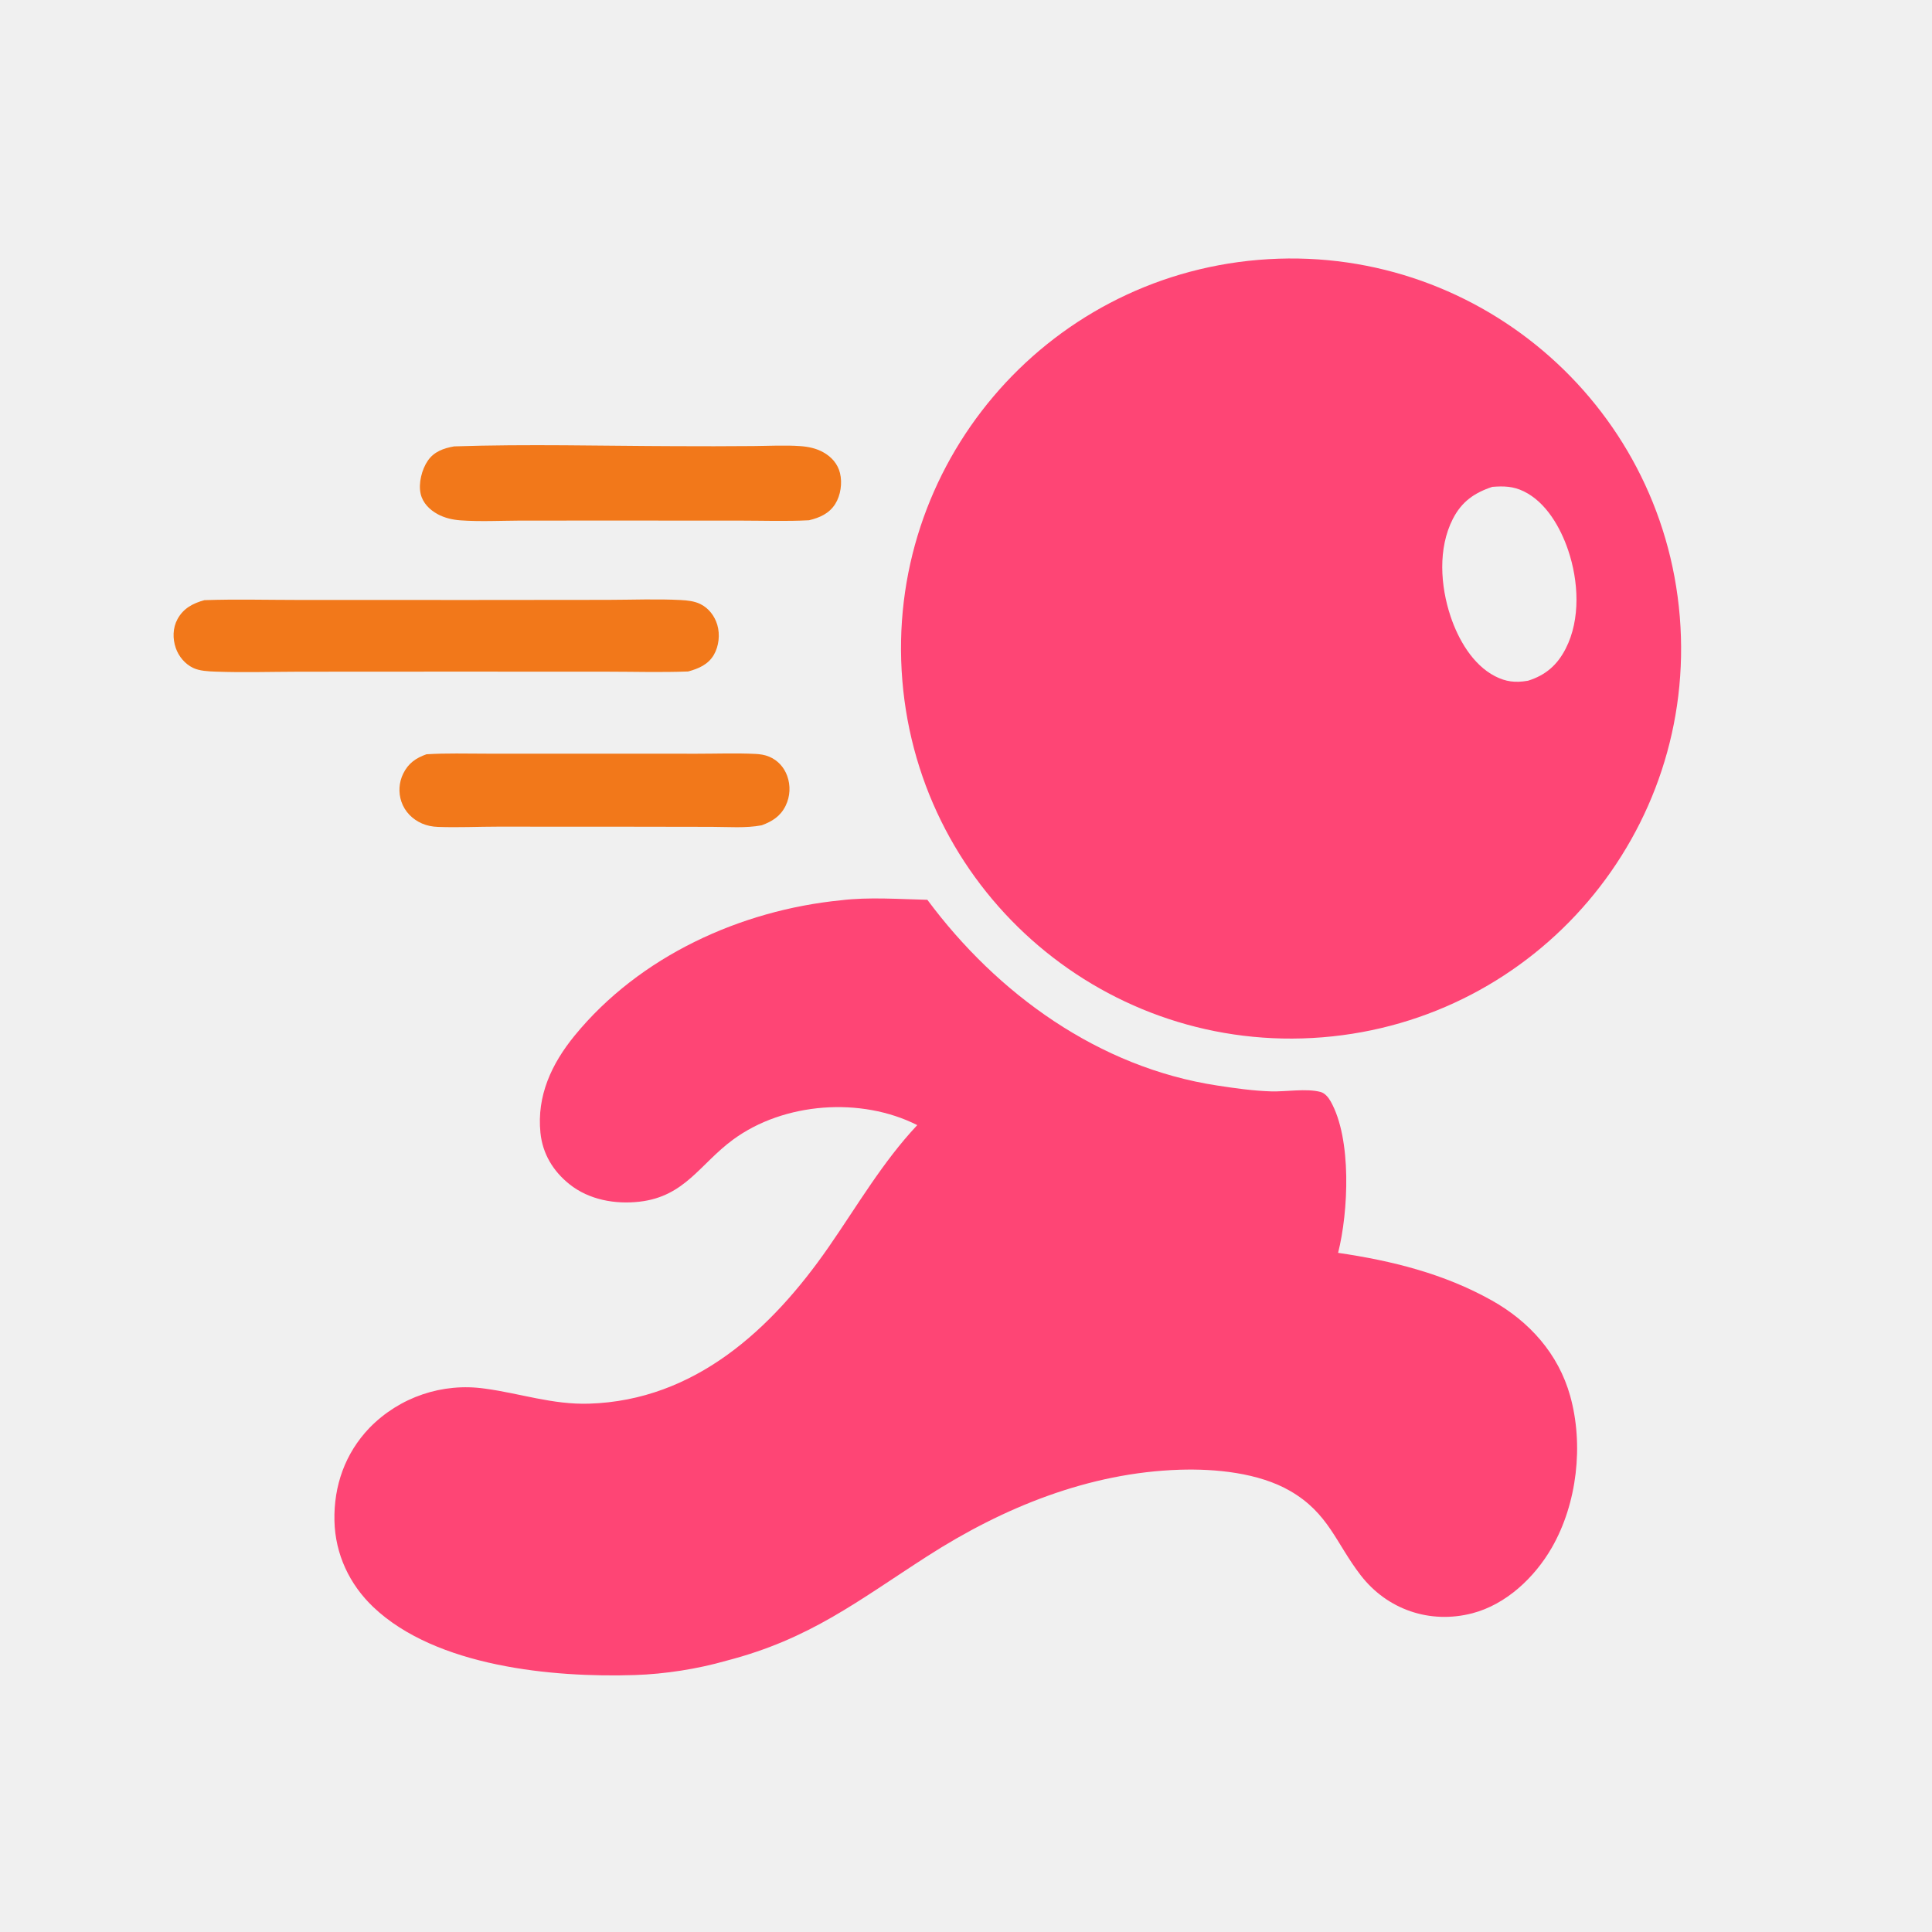
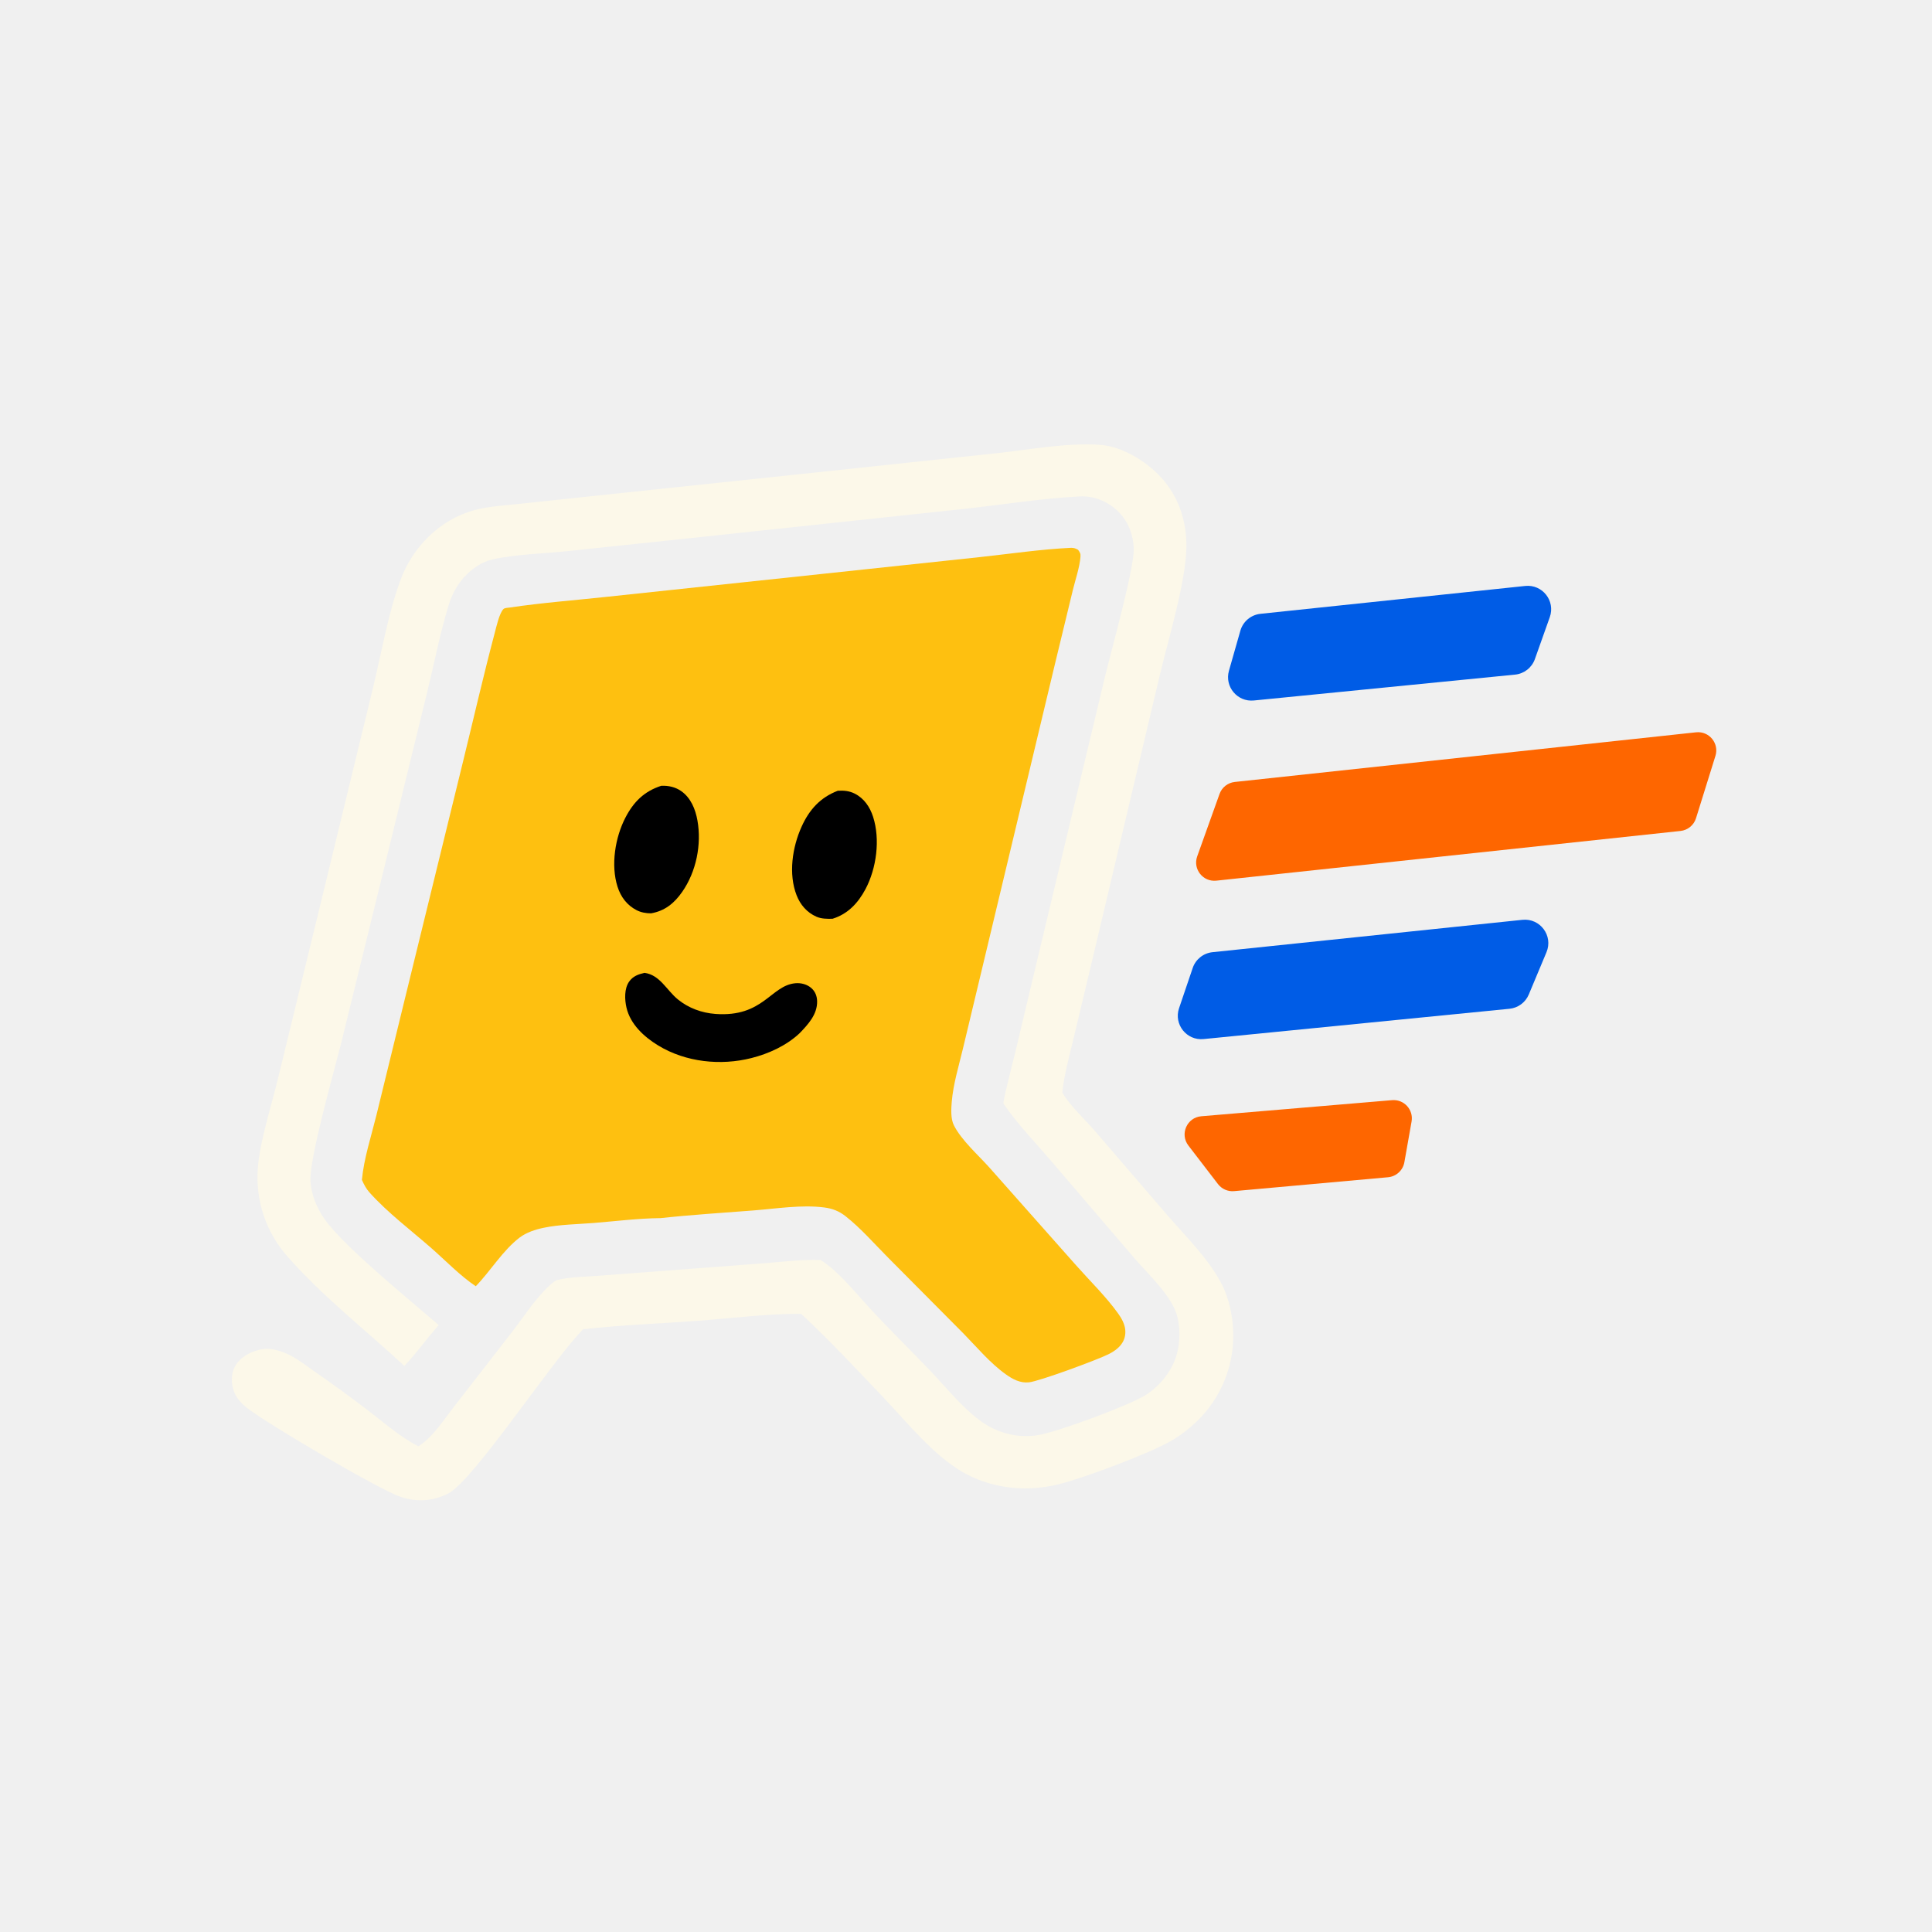
- <svg xmlns="http://www.w3.org/2000/svg" width="256" height="256" viewBox="0 0 256 256" fill="none">
-   <g clip-path="url(#clip0_1457_248)">
-     <path d="M111.442 119.29C115.127 118.84 119.177 119.144 122.879 119.228C132.159 131.728 145.614 141.441 161.266 143.834C163.603 144.192 166.08 144.546 168.442 144.614C170.43 144.671 173.083 144.193 174.969 144.687C175.563 144.843 176.024 145.415 176.317 145.934C179.14 150.927 178.674 160.595 177.305 166.009C184.417 167.048 191.336 168.767 197.655 172.306C202.664 175.111 206.499 179.386 208.059 184.977C209.863 191.445 208.979 199.238 205.622 205.073C203.354 209.013 199.583 212.596 195.095 213.766C189.487 215.228 183.818 213.298 180.284 208.71C177 204.446 176.046 200.508 170.952 197.559C166.787 195.147 161.031 194.597 156.313 194.748C144.287 195.133 132.937 199.744 122.926 206.171C113.627 212.141 107.375 217.173 96.255 220.052C92.406 221.154 88.113 221.821 84.123 221.952C73.204 222.308 57.788 220.846 49.476 212.955C46.295 209.935 44.415 205.918 44.316 201.523C44.212 196.881 45.725 192.574 48.961 189.197C52.941 185.116 58.633 183.185 64.274 184.002C68.976 184.638 73.21 186.142 78.057 185.993C92.048 185.56 102.224 176.166 109.796 165.247C113.607 159.752 116.937 153.987 121.541 149.084C114.104 145.317 103.878 146.05 97.135 151.005C92.753 154.226 90.769 158.532 84.759 159.227C81.52 159.602 78.05 158.987 75.463 156.92C73.296 155.188 71.895 152.891 71.611 150.1C71.112 145.198 73.09 140.954 76.142 137.223C84.737 126.715 98.117 120.608 111.442 119.29Z" fill="#FE4575" />
-     <path d="M166.747 34.435C195.224 32.043 220.237 53.217 222.58 81.698C224.922 110.18 203.705 135.157 175.218 137.45C146.803 139.738 121.901 118.583 119.564 90.171C117.227 61.759 138.338 36.821 166.747 34.435ZM201.903 65.104C200.499 64.423 199.27 64.393 197.744 64.51C195.363 65.295 193.683 66.466 192.509 68.761C190.514 72.665 190.859 77.65 192.215 81.694C193.233 84.732 195.152 88.088 198.103 89.604C199.543 90.343 200.788 90.479 202.364 90.216L202.474 90.199C204.797 89.469 206.345 88.132 207.465 85.942C209.465 82.029 209.162 76.966 207.79 72.908C206.775 69.907 204.866 66.539 201.903 65.104Z" fill="#FE4575" />
-     <path d="M27.086 79.524C31.23 79.38 35.413 79.495 39.56 79.496L62.525 79.501L80.574 79.484C83.77 79.478 87.034 79.342 90.224 79.508C91.078 79.553 92.006 79.653 92.783 80.03C93.901 80.573 94.696 81.617 95.046 82.798C95.423 84.07 95.257 85.623 94.587 86.773C93.835 88.061 92.56 88.599 91.186 88.974C87.584 89.113 83.939 89.001 80.333 89L59.602 88.994L39.613 89.005C35.933 89.013 32.212 89.131 28.535 88.994C27.602 88.959 26.442 88.908 25.592 88.501C24.511 87.983 23.676 86.983 23.288 85.855C22.863 84.622 22.884 83.215 23.511 82.052C24.293 80.603 25.557 79.944 27.086 79.524Z" fill="#F2781A" />
-     <path d="M60.176 59.149C69.892 58.824 79.727 59.093 89.454 59.119C92.903 59.139 96.353 59.134 99.803 59.105C101.869 59.091 104.006 58.966 106.066 59.114C107.122 59.19 108.166 59.411 109.097 59.933C110.185 60.542 111.009 61.469 111.307 62.697C111.623 64.001 111.394 65.635 110.675 66.775C109.872 68.049 108.61 68.6 107.201 68.938C104.197 69.097 101.14 68.986 98.131 68.984L81.57 68.978L68.912 68.982C66.303 68.995 63.623 69.135 61.02 68.95C59.972 68.875 58.91 68.631 57.982 68.124C56.932 67.549 56.028 66.659 55.746 65.463C55.417 64.067 55.887 62.203 56.691 61.037C57.521 59.833 58.795 59.39 60.176 59.149Z" fill="#F2781A" />
-     <path d="M56.511 99.945C59.142 99.779 61.82 99.864 64.457 99.864L77.499 99.866L92.371 99.871C94.921 99.872 97.513 99.775 100.058 99.896C100.709 99.927 101.318 100.012 101.924 100.265C103.058 100.738 103.892 101.66 104.307 102.811C104.774 104.097 104.703 105.516 104.109 106.748C103.422 108.152 102.356 108.825 100.931 109.355C98.828 109.758 96.471 109.563 94.324 109.561L83.944 109.544L66.013 109.535C63.362 109.535 60.666 109.667 58.022 109.569C57.291 109.542 56.573 109.408 55.902 109.111C54.63 108.548 53.644 107.555 53.188 106.23C52.773 105.006 52.859 103.668 53.428 102.508C54.101 101.137 55.105 100.441 56.511 99.945Z" fill="#F2781A" />
-   </g>
-   <defs>
-     <clipPath id="clip0_1457_248">
-       <rect width="256" height="256" fill="white" />
-     </clipPath>
-   </defs>
+ <svg xmlns="http://www.w3.org/2000/svg" width="100" height="100" viewBox="0 0 100 100" fill="none">
+   <path d="M55.447 28.354C55.596 28.357 55.673 28.387 55.802 28.458C55.897 28.599 55.94 28.646 55.925 28.824C55.879 29.378 55.662 30 55.53 30.543L54.619 34.306L50.871 49.975L49.837 54.295C49.623 55.186 49.34 56.113 49.263 57.026C49.232 57.4 49.2 57.904 49.375 58.249C49.768 59.026 50.636 59.786 51.221 60.443L55.687 65.48C56.409 66.296 57.25 67.112 57.881 67.996C58.048 68.229 58.207 68.516 58.24 68.805C58.273 69.095 58.205 69.368 58.024 69.599C57.86 69.809 57.645 69.956 57.411 70.077C56.862 70.362 53.787 71.499 53.254 71.55C52.797 71.594 52.419 71.39 52.055 71.13C51.248 70.555 50.565 69.733 49.873 69.026L45.978 65.105C45.268 64.392 44.559 63.575 43.77 62.954C43.43 62.685 43.091 62.554 42.662 62.498C41.478 62.346 40.178 62.561 38.99 62.653C37.39 62.777 35.783 62.877 34.187 63.05L34.152 63.05C33.025 63.063 31.875 63.208 30.751 63.299C29.896 63.369 28.96 63.375 28.123 63.553C27.704 63.641 27.248 63.791 26.903 64.051C26.035 64.706 25.39 65.788 24.626 66.575C23.82 66.038 23.057 65.242 22.323 64.599C21.265 63.672 20.056 62.763 19.121 61.717C18.947 61.522 18.837 61.307 18.732 61.07C18.836 59.96 19.215 58.811 19.482 57.727L20.93 51.806L23.963 39.433C24.508 37.213 25.019 34.978 25.605 32.769C25.687 32.462 25.844 31.739 26.059 31.524C26.126 31.458 26.3 31.459 26.392 31.445C28.061 31.195 29.766 31.07 31.444 30.887L42.569 29.704L50.721 28.835C52.288 28.665 53.873 28.429 55.447 28.354Z" fill="#FEC010" />
+   <path d="M33.361 50.355C34.155 50.459 34.503 51.252 35.085 51.728C35.635 52.178 36.323 52.429 37.029 52.481C39.514 52.664 39.889 51.008 41.17 50.892C41.464 50.866 41.776 50.948 41.999 51.146C42.197 51.323 42.287 51.557 42.294 51.819C42.31 52.504 41.828 53.023 41.384 53.483C40.699 54.122 39.799 54.535 38.897 54.764C37.299 55.17 35.495 54.98 34.075 54.118C33.341 53.672 32.627 53.021 32.426 52.153C32.331 51.739 32.308 51.177 32.561 50.812C32.759 50.527 33.037 50.428 33.361 50.355Z" fill="black" />
+   <path d="M43.363 40.93C43.673 40.909 43.959 40.936 44.24 41.077C44.726 41.323 45.026 41.767 45.19 42.275C45.569 43.451 45.367 44.945 44.798 46.02C44.416 46.742 43.882 47.311 43.092 47.555C42.812 47.561 42.518 47.563 42.258 47.448C41.767 47.231 41.425 46.834 41.232 46.339C40.802 45.237 41.01 43.854 41.488 42.794C41.886 41.909 42.454 41.279 43.363 40.93Z" fill="black" />
+   <path d="M34.228 40.672C34.596 40.657 34.954 40.734 35.259 40.947C35.757 41.295 35.996 41.886 36.099 42.466C36.323 43.712 36.036 45.123 35.31 46.164C34.9 46.752 34.413 47.15 33.697 47.274C33.438 47.273 33.183 47.23 32.951 47.111C32.453 46.855 32.133 46.427 31.964 45.899C31.607 44.783 31.84 43.35 32.367 42.329C32.792 41.504 33.343 40.957 34.228 40.672Z" fill="black" />
+   <path d="M20.929 70.7C18.919 68.831 16.675 67.09 14.868 65.023C13.763 63.77 13.214 62.123 13.346 60.458C13.447 59.093 14.035 57.277 14.37 55.901L16.619 46.669L19.305 35.608C19.746 33.797 20.072 31.83 20.708 30.082C21.063 29.087 21.672 28.201 22.474 27.513C23.168 26.918 24.001 26.509 24.896 26.322C25.555 26.189 26.25 26.148 26.919 26.076L30.556 25.689L42.059 24.473L51.517 23.466C53.202 23.285 55.326 22.891 56.981 23.029C58.186 23.129 59.513 23.991 60.257 24.894C61.063 25.872 61.42 27.059 61.408 28.312C61.391 30.061 60.478 33.072 60.043 34.895L56.695 49.017L55.577 53.708C55.358 54.641 55.082 55.601 54.985 56.555C55.399 57.249 56.09 57.874 56.626 58.487L60.367 62.834C61.341 63.968 62.566 65.152 63.248 66.49C63.612 67.207 63.795 68.071 63.826 68.871C63.899 70.514 63.31 72.117 62.191 73.321C61.737 73.808 61.215 74.227 60.641 74.565C59.496 75.233 56.142 76.484 54.859 76.81C54.349 76.94 53.826 77.015 53.3 77.036C52.103 77.078 50.845 76.788 49.809 76.183C48.282 75.293 46.96 73.631 45.74 72.349C44.346 70.883 42.944 69.38 41.464 68.001C39.677 67.999 37.863 68.233 36.079 68.367C34.121 68.514 32.134 68.581 30.185 68.802C28.636 70.342 24.541 76.597 23.213 77.295C22.441 77.701 21.595 77.756 20.767 77.488C19.67 77.133 13.888 73.729 12.807 72.89C12.549 72.69 12.313 72.452 12.168 72.156C11.99 71.791 11.943 71.302 12.078 70.915C12.235 70.468 12.598 70.192 13.011 69.997C13.618 69.757 14.008 69.756 14.62 69.98C15.199 70.172 15.753 70.621 16.252 70.969C17.192 71.619 18.116 72.291 19.024 72.984C19.866 73.625 20.714 74.385 21.659 74.86C21.704 74.83 21.748 74.798 21.793 74.766C22.464 74.291 22.97 73.49 23.474 72.843L26.545 68.889C27.131 68.128 27.72 67.205 28.424 66.556C28.546 66.444 28.717 66.281 28.882 66.243C29.531 66.092 30.251 66.088 30.916 66.038L34.321 65.782L39.51 65.389C40.489 65.316 41.491 65.181 42.473 65.216C42.486 65.225 42.5 65.234 42.514 65.243C43.407 65.814 44.24 66.866 44.963 67.652C45.991 68.769 47.079 69.83 48.129 70.928C48.948 71.785 49.745 72.794 50.694 73.505C51.156 73.858 51.689 74.107 52.257 74.236C52.767 74.352 53.297 74.363 53.812 74.266C54.85 74.078 58.531 72.712 59.336 72.185C60.135 71.66 60.777 70.809 60.968 69.864C61.1 69.2 61.079 68.343 60.785 67.724C60.336 66.776 59.38 65.898 58.696 65.1L54.316 59.987C53.517 59.053 52.611 58.122 51.929 57.104C52.083 56.261 52.322 55.416 52.522 54.582L53.65 49.846L57.203 34.989C57.496 33.769 58.714 29.402 58.683 28.41C58.659 27.648 58.376 26.928 57.809 26.41C57.284 25.929 56.599 25.659 55.886 25.695C53.875 25.797 51.816 26.135 49.809 26.35L37.233 27.694L29.325 28.531C28.097 28.659 26.635 28.688 25.443 28.968C24.91 29.093 24.363 29.487 24.005 29.893C23.637 30.312 23.386 30.789 23.223 31.32C22.773 32.787 22.477 34.329 22.112 35.822L19.939 44.701L17.655 54.007C17.319 55.36 15.988 60.009 16.07 61.159C16.119 61.861 16.398 62.523 16.797 63.097C17.787 64.517 21.282 67.345 22.71 68.589C22.092 69.27 21.569 70.034 20.929 70.7Z" fill="#FCF8E9" />
+   <path d="M61.511 59.293C61.056 58.7 61.436 57.839 62.181 57.777L72.053 56.944C72.671 56.892 73.171 57.439 73.063 58.049L72.69 60.158C72.616 60.577 72.269 60.895 71.845 60.934L63.876 61.653C63.554 61.682 63.239 61.544 63.042 61.287L61.511 59.293Z" fill="#FE6600" />
+   <path d="M61.734 50.103C61.886 49.654 62.286 49.335 62.758 49.285L78.8 47.61C79.717 47.514 80.402 48.435 80.046 49.286L79.13 51.475C78.958 51.886 78.574 52.17 78.13 52.214L62.297 53.782C61.419 53.869 60.744 53.02 61.028 52.184L61.734 50.103Z" fill="#005CE6" />
+   <path d="M64.201 32.646C64.337 32.169 64.749 31.823 65.242 31.771L78.945 30.329C79.834 30.235 80.516 31.101 80.217 31.943L79.445 34.116C79.287 34.559 78.888 34.872 78.42 34.918L64.898 36.257C64.045 36.342 63.375 35.54 63.611 34.716L64.201 32.646Z" fill="#005CE6" />
+   <path d="M63.123 41.095C63.245 40.754 63.552 40.513 63.912 40.474L87.788 37.904C88.464 37.831 88.993 38.475 88.791 39.124L87.785 42.352C87.673 42.711 87.358 42.97 86.984 43.01L62.957 45.583C62.264 45.657 61.733 44.982 61.967 44.326L63.123 41.095Z" fill="#FE6600" />
</svg>
